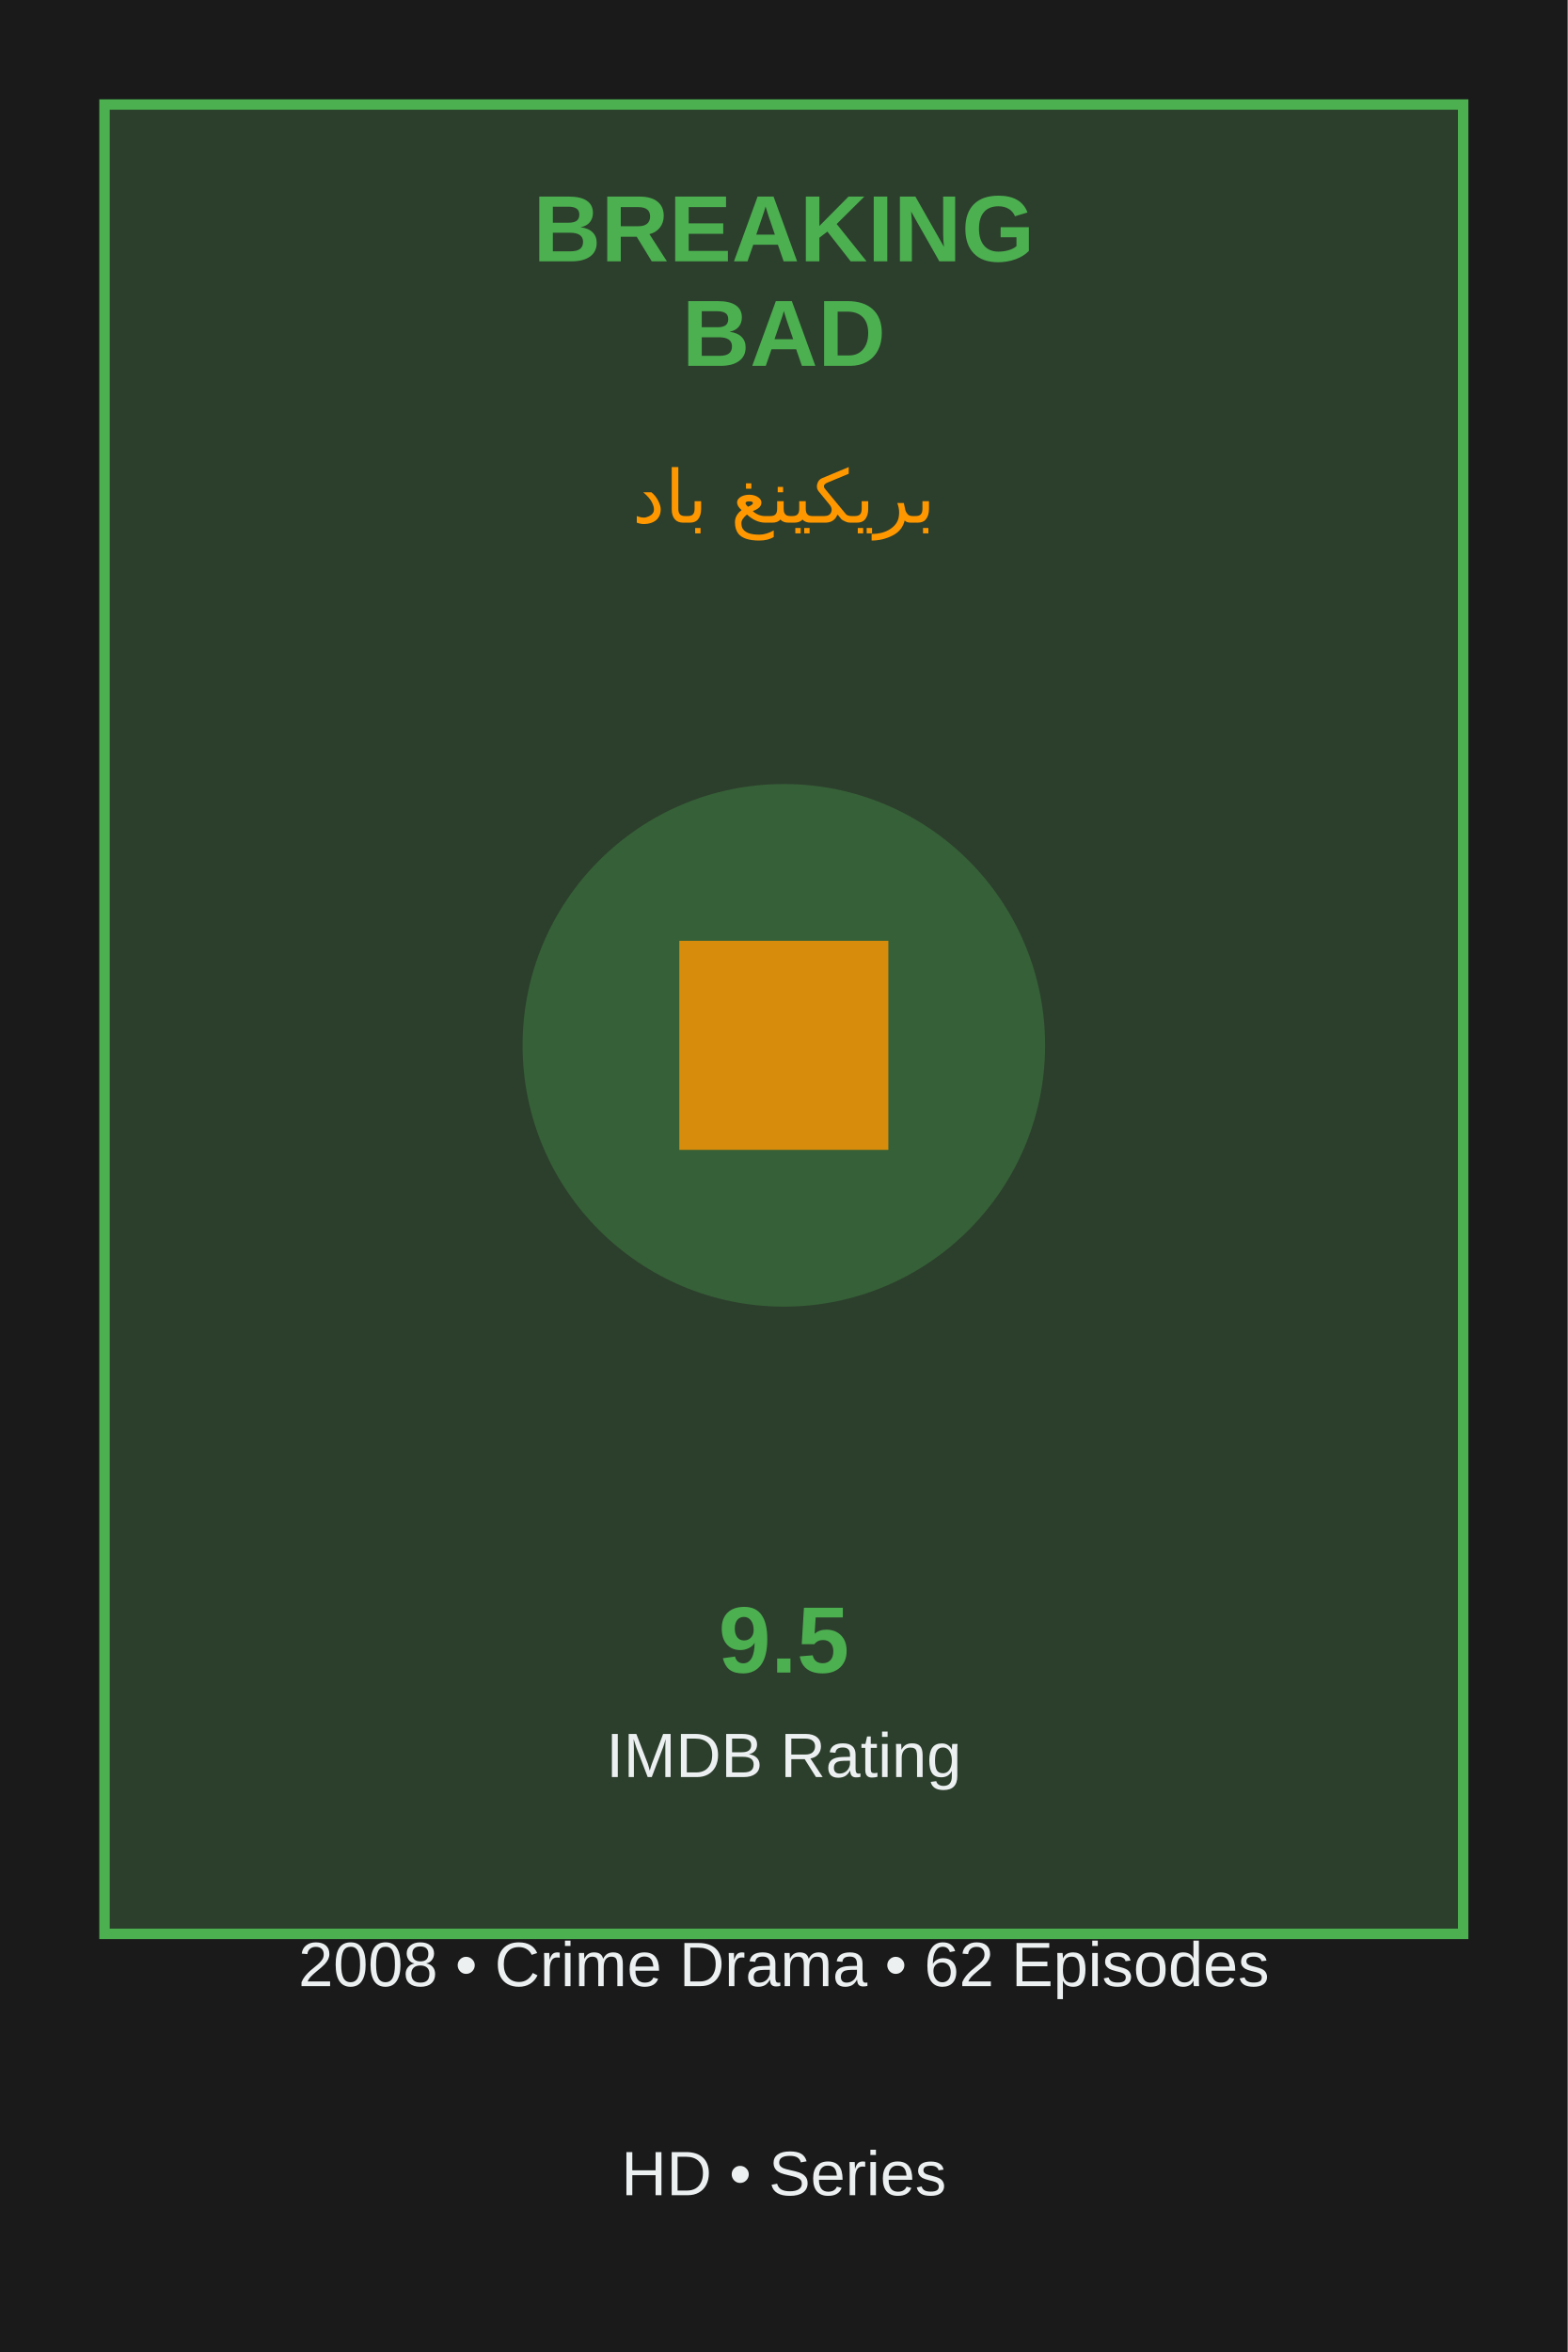
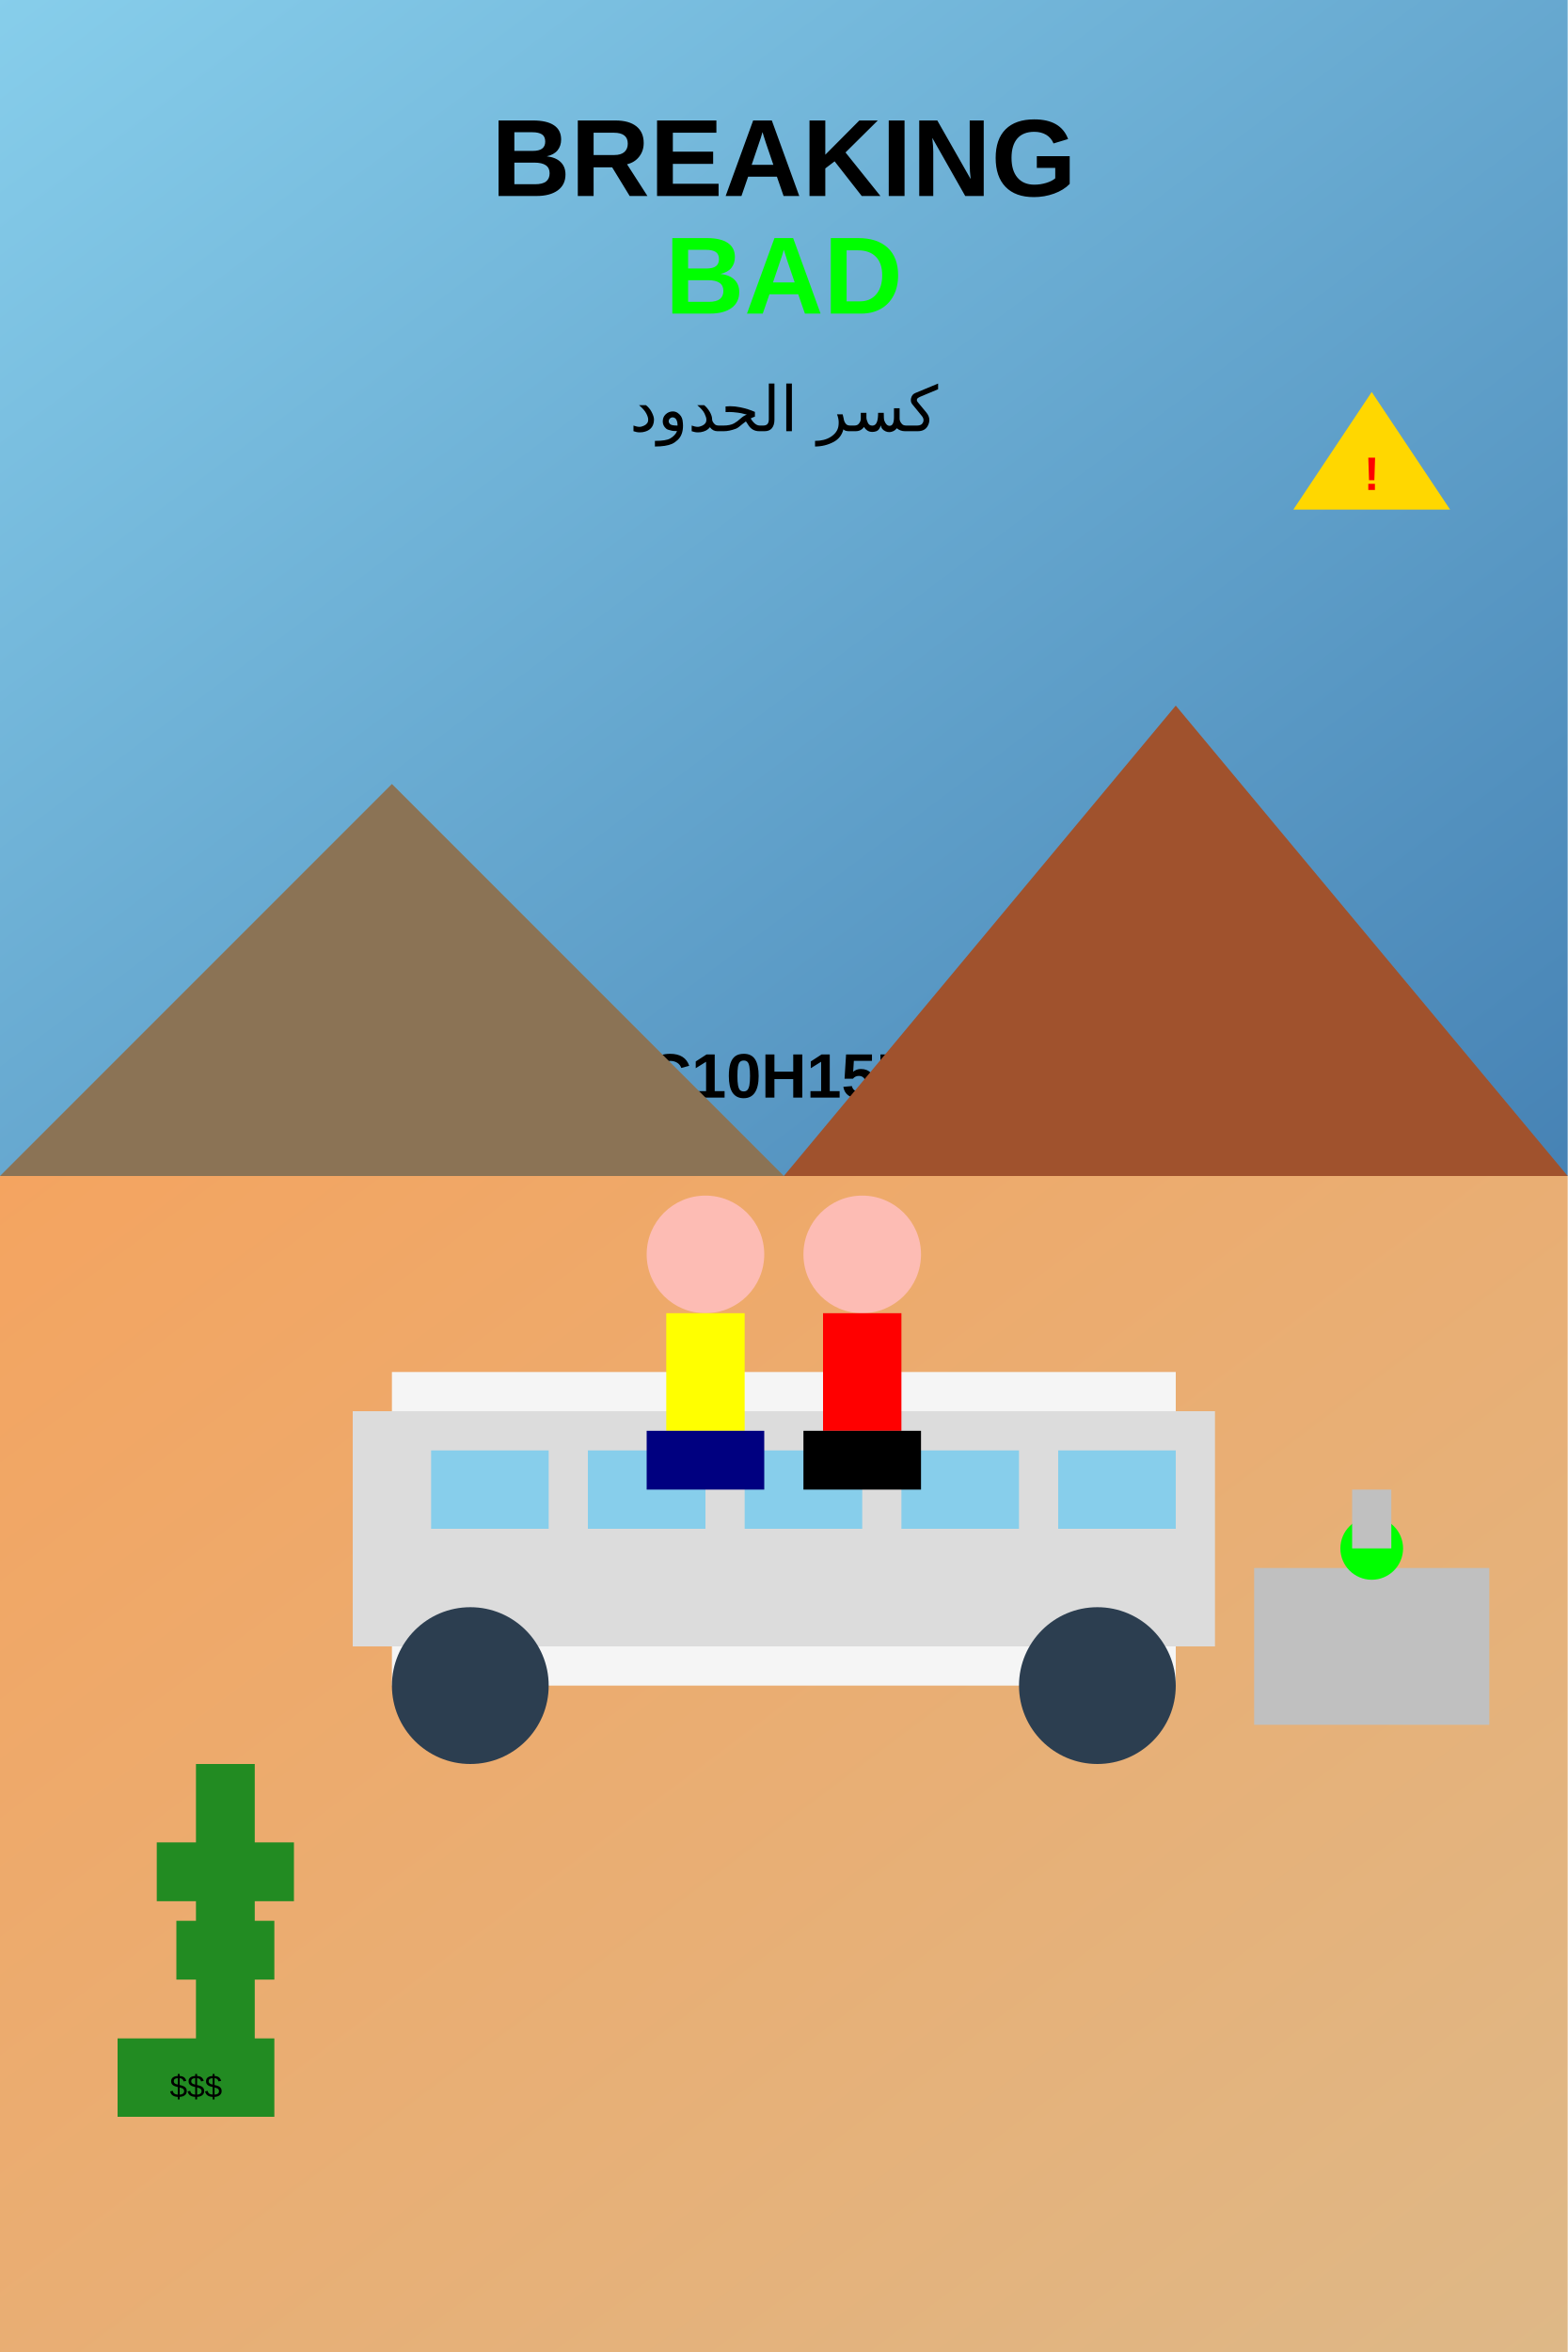
- <svg xmlns="http://www.w3.org/2000/svg" width="300" height="450">
-   <rect width="300" height="450" fill="#1a1a1a" />
-   <rect x="20" y="20" width="260" height="350" fill="#2c3e2c" stroke="#4CAF50" stroke-width="2" />
-   <text x="150" y="50" text-anchor="middle" fill="#4CAF50" font-family="Arial, sans-serif" font-size="18" font-weight="bold">BREAKING</text>
-   <text x="150" y="70" text-anchor="middle" fill="#4CAF50" font-family="Arial, sans-serif" font-size="18" font-weight="bold">BAD</text>
-   <text x="150" y="100" text-anchor="middle" fill="#FF9800" font-family="Arial, sans-serif" font-size="14">بريكينغ باد</text>
-   <circle cx="150" cy="200" r="50" fill="#4CAF50" opacity="0.3" />
-   <rect x="130" y="180" width="40" height="40" fill="#FF9800" opacity="0.8" />
-   <text x="150" y="320" text-anchor="middle" fill="#4CAF50" font-family="Arial, sans-serif" font-size="18" font-weight="bold">9.5</text>
-   <text x="150" y="340" text-anchor="middle" fill="#ecf0f1" font-family="Arial, sans-serif" font-size="12">IMDB Rating</text>
-   <text x="150" y="380" text-anchor="middle" fill="#ecf0f1" font-family="Arial, sans-serif" font-size="12">2008 • Crime Drama • 62 Episodes</text>
-   <text x="150" y="420" text-anchor="middle" fill="#ecf0f1" font-family="Arial, sans-serif" font-size="12">HD • Series</text>
+ <svg xmlns="http://www.w3.org/2000/svg" viewBox="0 0 400 600">
+   <defs>
+     <linearGradient id="desertGrad" x1="0%" y1="0%" x2="100%" y2="100%">
+       <stop offset="0%" style="stop-color:#F4A460;stop-opacity:1" />
+       <stop offset="100%" style="stop-color:#DEB887;stop-opacity:1" />
+     </linearGradient>
+     <linearGradient id="skyGrad4" x1="0%" y1="0%" x2="100%" y2="100%">
+       <stop offset="0%" style="stop-color:#87CEEB;stop-opacity:1" />
+       <stop offset="100%" style="stop-color:#4682B4;stop-opacity:1" />
+     </linearGradient>
+   </defs>
+   <rect x="0" y="0" width="400" height="300" fill="url(#skyGrad4)" />
+   <rect x="0" y="300" width="400" height="300" fill="url(#desertGrad)" />
+   <rect x="100" y="350" width="200" height="80" fill="#F5F5F5" />
+   <rect x="90" y="360" width="220" height="60" fill="#DCDCDC" />
+   <circle cx="120" cy="430" r="20" fill="#2C3E50" />
+   <circle cx="280" cy="430" r="20" fill="#2C3E50" />
+   <rect x="110" y="370" width="30" height="20" fill="#87CEEB" />
+   <rect x="150" y="370" width="30" height="20" fill="#87CEEB" />
+   <rect x="190" y="370" width="30" height="20" fill="#87CEEB" />
+   <rect x="230" y="370" width="30" height="20" fill="#87CEEB" />
+   <rect x="270" y="370" width="30" height="20" fill="#87CEEB" />
+   <circle cx="180" cy="320" r="15" fill="#FDBCB4" />
+   <rect x="170" y="335" width="20" height="30" fill="#FFFF00" />
+   <rect x="165" y="365" width="30" height="15" fill="#000080" />
+   <circle cx="220" cy="320" r="15" fill="#FDBCB4" />
+   <rect x="210" y="335" width="20" height="30" fill="#FF0000" />
+   <rect x="205" y="365" width="30" height="15" fill="#000000" />
+   <rect x="320" y="400" width="60" height="40" fill="#C0C0C0" />
+   <circle cx="350" cy="395" r="8" fill="#00FF00" />
+   <rect x="345" y="380" width="10" height="15" fill="#C0C0C0" />
+   <text x="200" y="280" font-family="Arial, sans-serif" font-size="16" font-weight="bold" text-anchor="middle" fill="#000000">C10H15N</text>
+   <rect x="50" y="450" width="15" height="80" fill="#228B22" />
+   <rect x="40" y="470" width="35" height="15" fill="#228B22" />
+   <rect x="45" y="490" width="25" height="15" fill="#228B22" />
+   <polygon points="0,300 100,200 200,300" fill="#8B7355" />
+   <polygon points="200,300 300,180 400,300" fill="#A0522D" />
+   <text x="200" y="50" font-family="Arial, sans-serif" font-size="28" font-weight="bold" text-anchor="middle" fill="#000000">BREAKING</text>
+   <text x="200" y="80" font-family="Arial, sans-serif" font-size="28" font-weight="bold" text-anchor="middle" fill="#00FF00">BAD</text>
+   <text x="200" y="110" font-family="Arial, sans-serif" font-size="16" text-anchor="middle" fill="#000000">كسر الحدود</text>
+   <polygon points="350,100 370,130 330,130" fill="#FFD700" />
+   <text x="350" y="125" font-family="Arial, sans-serif" font-size="12" font-weight="bold" text-anchor="middle" fill="#FF0000">!</text>
+   <rect x="30" y="520" width="40" height="20" fill="#228B22" />
+   <text x="50" y="535" font-family="Arial, sans-serif" font-size="8" text-anchor="middle" fill="#000000">$$$</text>
</svg>
